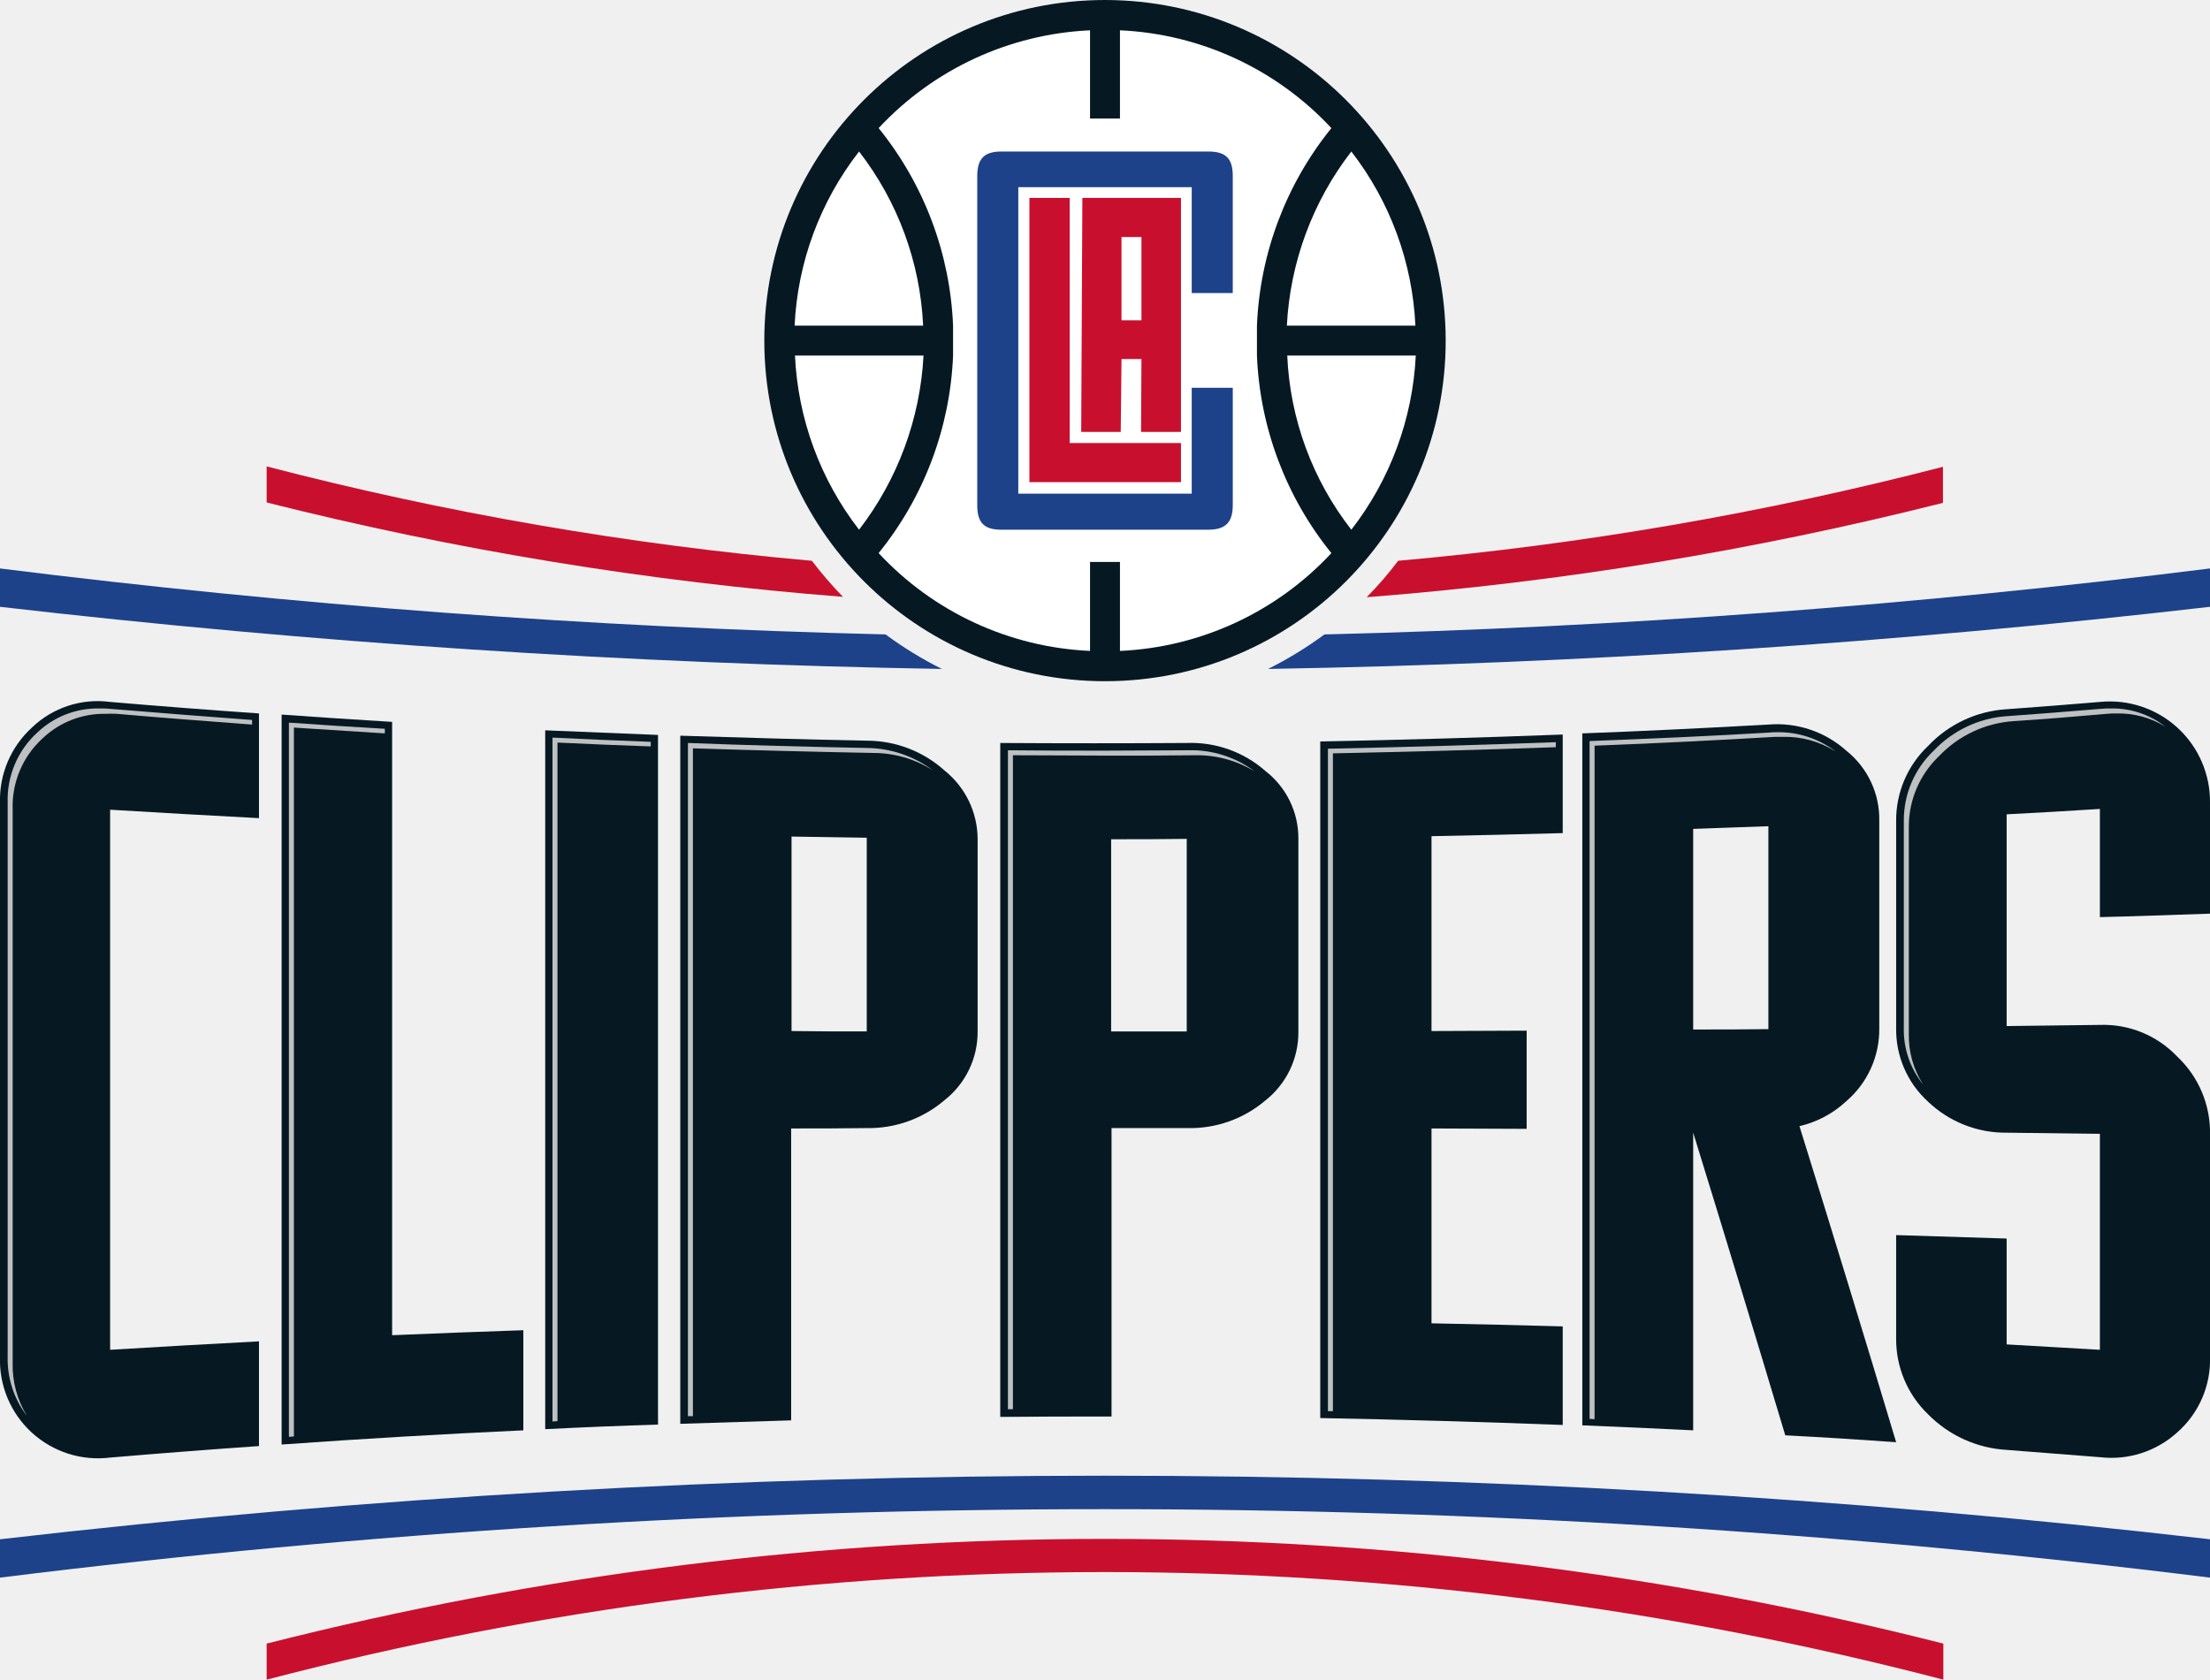
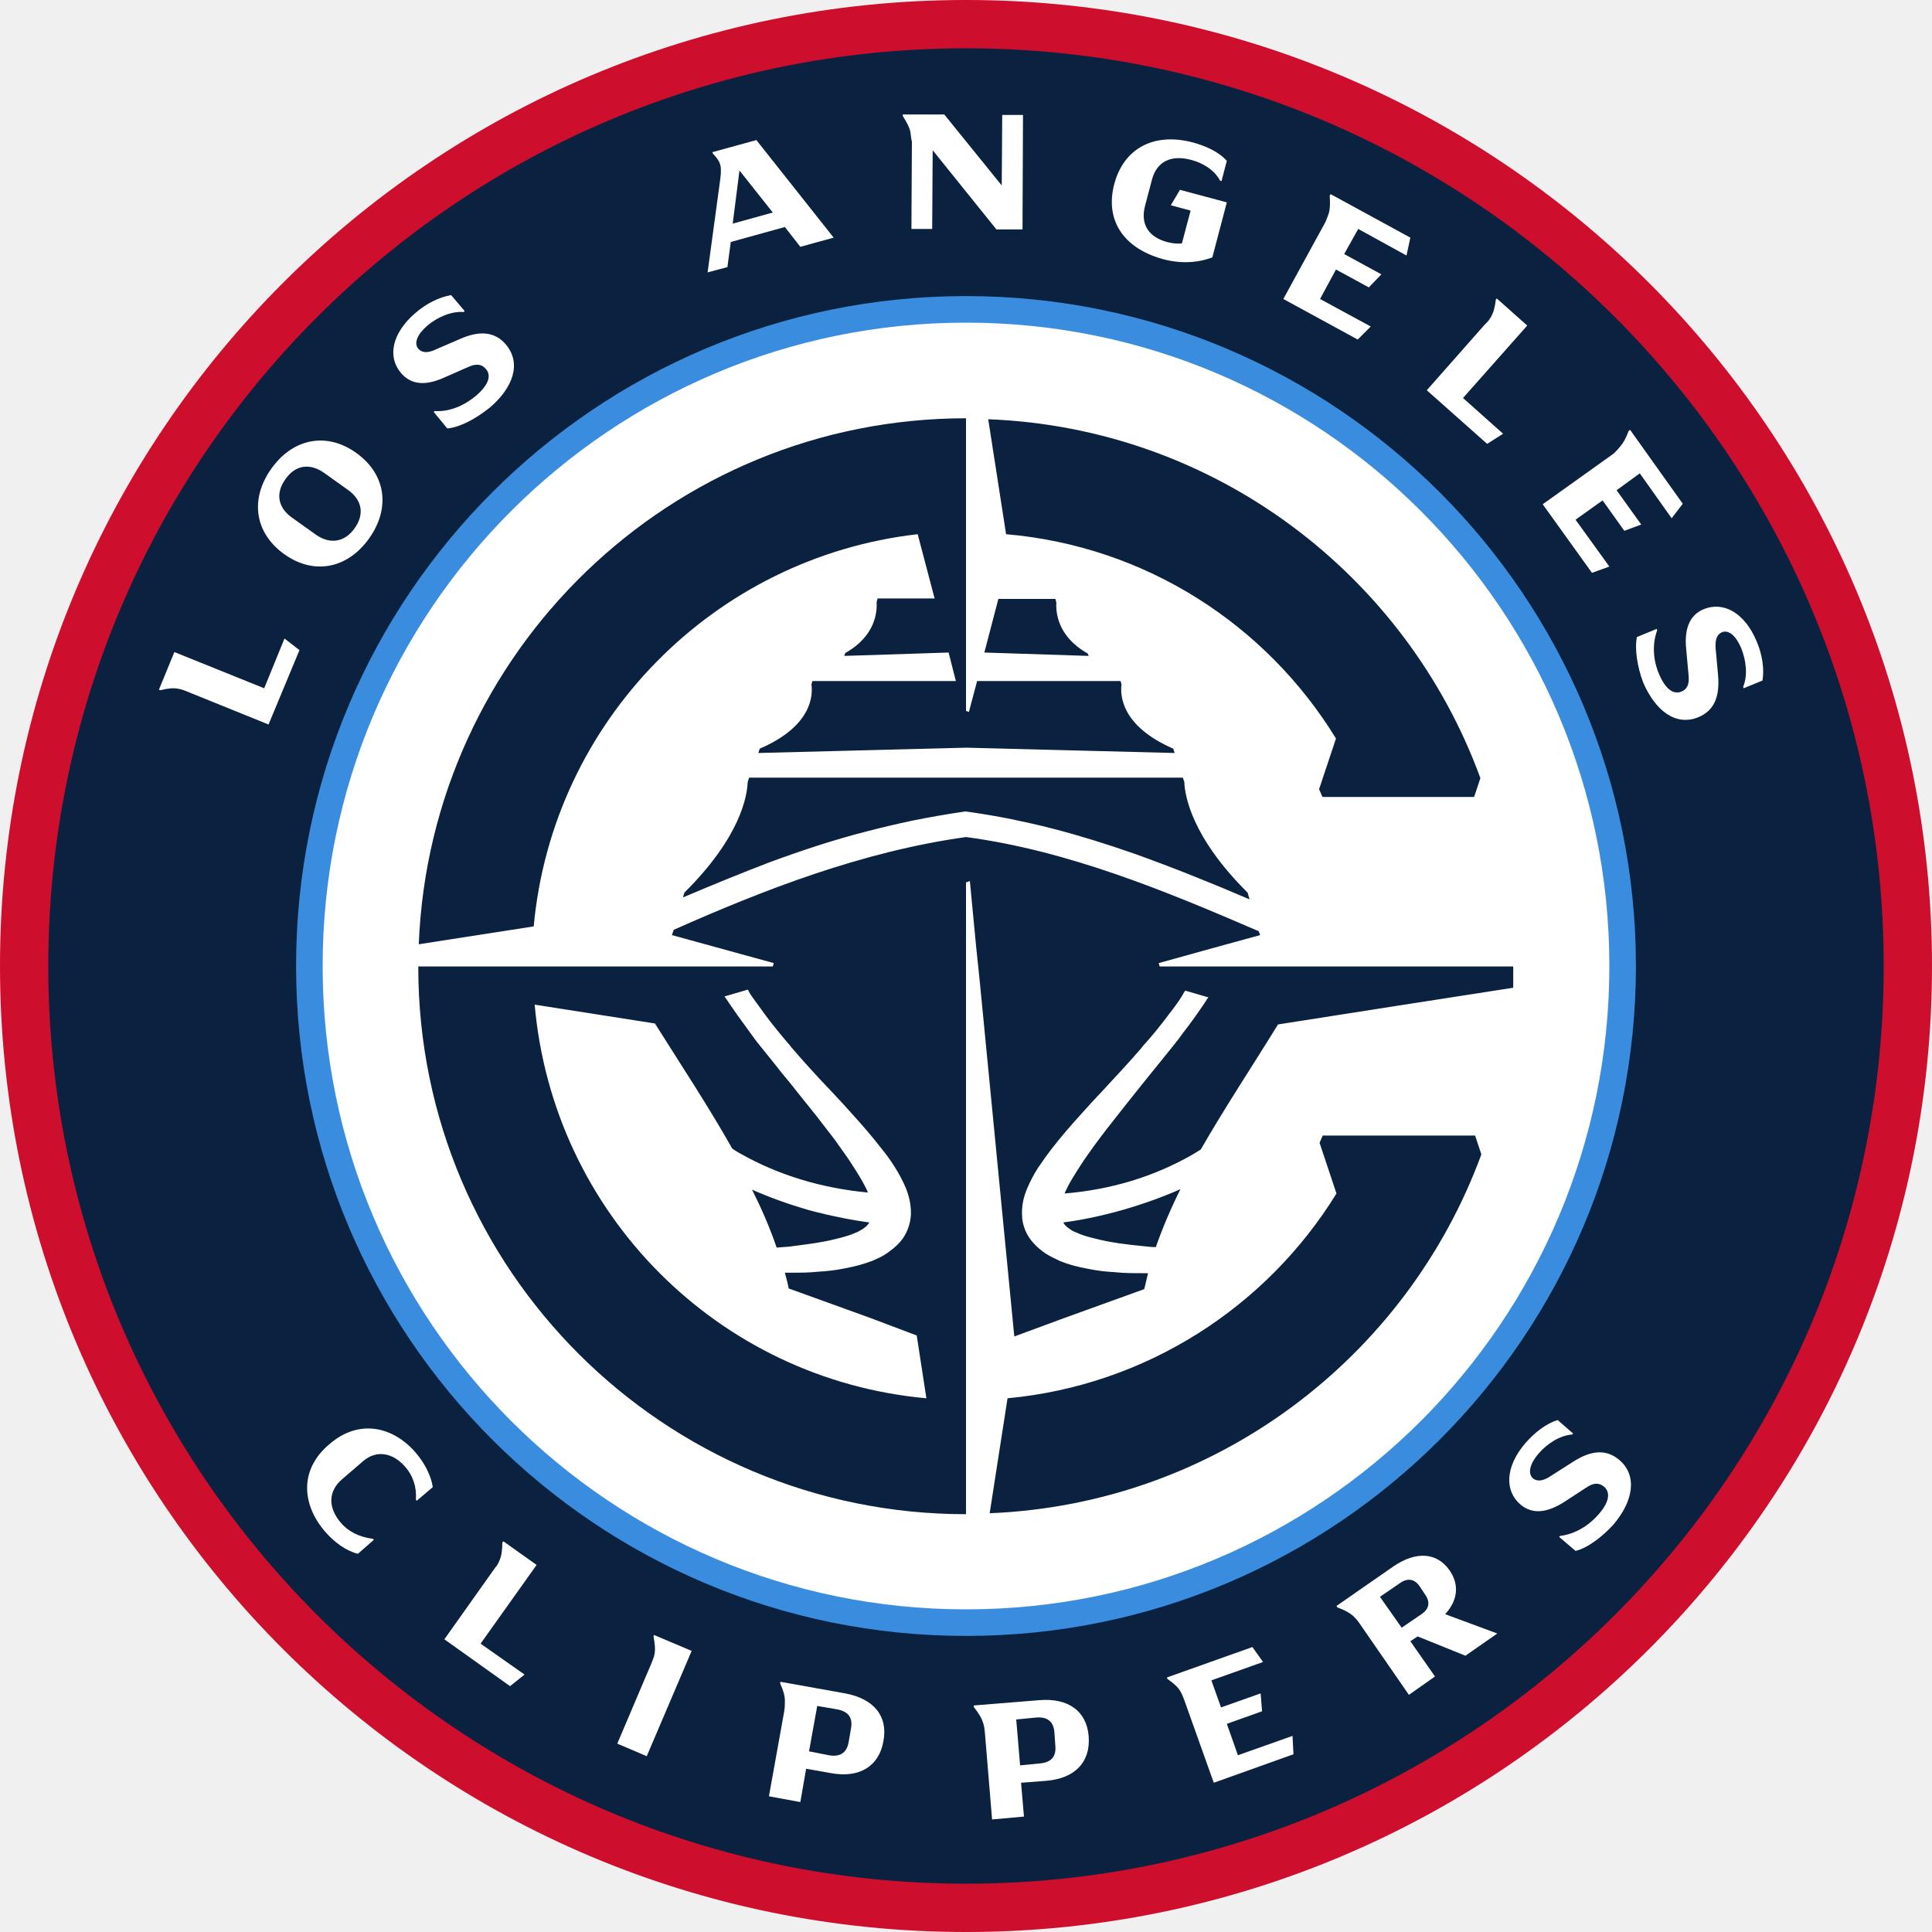
- <svg xmlns="http://www.w3.org/2000/svg" height="215.681" width="283.7" version="1.1" viewBox="0 0 283.7 215.681">
-   <path d="M4.088,93.434A12.574,12.574,0,0,0,0,103.088v71.122a12.592,12.592,0,0,0,14.136,12.954c6.354-.542,12.757-1.034,19.11-1.478v-13.446c-6.354.345-12.757.69-19.11,1.084V103.974c6.354.394,12.757.739,19.11,1.084V91.611c-6.354-.443-12.757-.936-19.11-1.478a12.169,12.169,0,0,0-10.048,3.3" fill="#061922" />
-   <path d="M50.337,92.695c-4.728-.296-9.457-.591-14.185-.936v93.729q15.515-1.108,31.03-1.822V170.811c-5.615.197-11.23.394-16.845.64Z" fill="#061922" />
-   <path d="M69.989,183.518q7.24-.369,14.481-.591V94.37l-14.481-.591Z" fill="#061922" />
-   <path d="M111.264,95.108c-7.979-.148-15.958-.394-23.937-.64v88.361c4.728-.148,9.506-.296,14.234-.443V144.904c3.251,0,6.452,0,9.654-.049a14.951,14.951,0,0,0,10.048-3.595,11.12,11.12,0,0,0,4.236-8.816V107.717a11.309,11.309,0,0,0-4.236-8.767,14.93,14.93,0,0,0-9.998-3.842m0,37.334c-3.251,0-6.452,0-9.654-.049V107.422c3.251.049,6.452.099,9.654.148Z" fill="#061922" />
-   <path d="M237.008,141.407a12.149,12.149,0,0,0,4.236-9.407V105.452a11.244,11.244,0,0,0-4.236-9.063,13.33,13.33,0,0,0-9.998-3.349c-7.979.443-15.909.837-23.888,1.133V183.026c4.728.197,9.506.394,14.234.64v-38.221q5.91,19.135,11.821,38.861c4.728.246,9.457.542,14.234.887-4.137-13.791-8.275-27.286-12.412-40.585a13.23,13.23,0,0,0,6.009-3.201m-19.652-34.97c3.201-.099,6.452-.246,9.654-.345v26.055c-3.201.049-6.452.049-9.654.049Z" fill="#061922" />
-   <path d="M152.341,95.404q-11.969.074-23.937,0v86.538c4.778-.049,9.506-.049,14.284-.049V144.854h9.703a14.913,14.913,0,0,0,10.048-3.546,11.12,11.12,0,0,0,4.236-8.816V107.668a10.908,10.908,0,0,0-4.236-8.669A14.454,14.454,0,0,0,152.341,95.404m0,37.039h-9.703v-24.676c3.251,0,6.452,0,9.703-.049Z" fill="#061922" />
-   <path d="M169.481,182.09c10.392.197,20.736.493,31.128.887V170.319c-5.615-.148-11.23-.296-16.845-.394V144.904c3.201,0,8.964.049,12.215.049V132.344c-3.201,0-8.964.049-12.215.049V107.373c5.615-.099,11.23-.246,16.845-.394V94.32q-15.515.591-31.128.887v86.883" fill="#061922" />
-   <path d="M283.7,117.322V103.088a12.859,12.859,0,0,0-14.136-12.954c-3.99.345-7.979.64-11.969.936a15.114,15.114,0,0,0-10.097,4.728,13.125,13.125,0,0,0-4.088,9.604V131.999a12.525,12.525,0,0,0,4.088,9.457,14.39,14.39,0,0,0,10.097,3.99l11.969.148V173.323c-3.99-.246-7.979-.443-11.969-.69v-13.594l-14.185-.443v13.298a13.374,13.374,0,0,0,4.088,9.703,15.408,15.408,0,0,0,10.097,4.581c3.99.296,7.979.64,11.969.936a12.564,12.564,0,0,0,9.949-3.201A12.391,12.391,0,0,0,283.7,174.16V145.692a13.352,13.352,0,0,0-4.187-9.998,13.054,13.054,0,0,0-9.949-4.088q-5.984.074-11.969.148V104.565c3.99-.197,7.979-.443,11.969-.69v13.889c4.728-.099,9.457-.296,14.136-.443" fill="#061922" />
-   <path d="M14.973,91.661c5.615.493,11.476.936,17.386,1.379v-.591c-6.058-.443-12.215-.936-18.224-1.428a12.003,12.003,0,0,0-1.33-.049,11.235,11.235,0,0,0-8.028,3.103,11.68,11.68,0,0,0-3.793,8.964v71.122a12.023,12.023,0,0,0,2.463,7.634,12.423,12.423,0,0,1-1.822-6.797V103.925a11.795,11.795,0,0,1,3.842-9.112,11.418,11.418,0,0,1,8.176-3.152,11.939,11.939,0,0,1,1.33,0" fill="#bec0c2" />
-   <path d="M49.401,94.173v-.591c-4.088-.246-8.225-.493-12.313-.788v91.71l.64-.049V93.434h.099c3.743.246,7.634.493,11.575.739" fill="#bec0c2" />
-   <path d="M83.534,95.847v-.591c-4.137-.148-8.373-.345-12.609-.542v87.819l.64-.049V95.355h.099c3.891.197,7.881.345,11.87.493" fill="#bec0c2" />
-   <path d="M112.101,96.685a14.291,14.291,0,0,1,7.634,2.216,14.366,14.366,0,0,0-8.472-2.857c-7.634-.148-15.367-.345-22.952-.64v86.44h.64V96.094h.099c7.634.246,15.416.443,23.051.591" fill="#bec0c2" />
-   <path d="M228.832,94.616a12.16,12.16,0,0,1,6.797,1.872,12.023,12.023,0,0,0-7.634-2.463,6.279,6.279,0,0,0-.936.049c-7.536.443-15.269.788-23.001,1.084V182.189l.64.049V95.749h.099c7.782-.296,15.564-.69,23.1-1.133h.936" fill="#bec0c2" />
-   <path d="M142.737,97.029c3.497,0,7.043,0,10.491-.049h.148a14.24,14.24,0,0,1,7.684,2.069,13.559,13.559,0,0,0-8.521-2.709h-.148c-3.497,0-7.043.049-10.491.049-4.088,0-8.324,0-12.51-.049v84.617h.64V96.98h.099c4.187,0,8.422.049,12.609.049" fill="#bec0c2" />
-   <path d="M199.674,95.305c-9.654.345-19.504.64-29.207.837v85.061h.64V96.734h.099c9.407-.197,19.012-.443,28.518-.788v-.64Z" fill="#bec0c2" />
-   <path d="M270.451,91.661a11.131,11.131,0,0,1,1.281-.049,11.495,11.495,0,0,1,6.206,1.675,11.017,11.017,0,0,0-7.043-2.315,10.296,10.296,0,0,0-1.231.049c-3.99.345-7.979.64-11.969.936a14.255,14.255,0,0,0-9.457,4.433,12.312,12.312,0,0,0-3.842,8.964V131.95a11.164,11.164,0,0,0,2.463,7.29,11.606,11.606,0,0,1-1.822-6.452V106.19a12.496,12.496,0,0,1,3.891-9.112,14.545,14.545,0,0,1,9.604-4.482c3.94-.246,7.93-.591,11.919-.936" fill="#bec0c2" />
-   <path d="M0,202.58a1148.733,1148.733,0,0,1,283.7,0v-4.925a1236.444,1236.444,0,0,0-283.7,0v4.925Z" fill="#1d428a" />
-   <path d="M34.231,215.681a426.065,426.065,0,0,1,215.238,0v-4.63a437.396,437.396,0,0,0-215.238,0c0,1.527,0,3.103,0,4.63" fill="#c8102e" />
-   <path d="M113.677,81.465A1138.267,1138.267,0,0,1,0,72.994V77.919c40.092,4.63,80.48,7.29,120.917,7.979a49.084,49.084,0,0,1-7.24-4.433" fill="#1d428a" />
-   <path d="M170.023,81.465a49.084,49.084,0,0,1-7.24,4.433c40.437-.69,80.825-3.349,120.917-7.979V72.994a1138.272,1138.272,0,0,1-113.677,8.472" fill="#1d428a" />
-   <path d="M104.22,72.009A428.341,428.341,0,0,1,34.231,59.892V64.522A443.849,443.849,0,0,0,108.21,76.638a51.805,51.805,0,0,1-3.99-4.63" fill="#c8102e" />
-   <path d="M179.48,72.009a45.058,45.058,0,0,1-4.039,4.679A442.195,442.195,0,0,0,249.42,64.571V59.941a431.108,431.108,0,0,1-69.94,12.067" fill="#c8102e" />
-   <path d="M98.113,43.737A43.737,43.737,0,1,1,141.85,87.474,43.733,43.733,0,0,1,98.113,43.737" fill="#fff" />
-   <path d="M141.85,0a43.737,43.737,0,1,0,43.737,43.737A43.764,43.764,0,0,0,141.85,0m31.621,19.455a39.487,39.487,0,0,1,8.225,22.361H165.196a39.902,39.902,0,0,1,8.275-22.361m-63.192,0a39.487,39.487,0,0,1,8.225,22.361H102.004a39.413,39.413,0,0,1,8.275-22.361m0,48.564A39.487,39.487,0,0,1,102.053,45.658h16.5A40.132,40.132,0,0,1,110.279,68.019m33.492,15.564V72.156h-3.842v11.427a39.46,39.46,0,0,1-27.139-12.56A43.114,43.114,0,0,0,122.346,45.658V41.816a43.114,43.114,0,0,0-9.555-25.366A39.556,39.556,0,0,1,139.929,3.891v11.328h3.842V3.891a39.46,39.46,0,0,1,27.139,12.56,43.114,43.114,0,0,0-9.555,25.366V45.658a43.114,43.114,0,0,0,9.555,25.366,39.46,39.46,0,0,1-27.139,12.56M173.471,68.019A39.136,39.136,0,0,1,165.245,45.658h16.5A39.636,39.636,0,0,1,173.471,68.019" fill="#061922" />
-   <polygon points="132.147 25.415 132.147 61.912 151.602 61.912 151.602 56.888 137.319 56.888 137.319 25.415 132.147 25.415" fill="#c8102e" />
-   <path d="M158.251,37.63V22.607c0-2.266-.887-3.152-3.152-3.152H128.552c-2.216,0-3.103.936-3.103,3.152V64.867c0,2.266.887,3.152,3.103,3.152h26.548c2.216,0,3.152-.936,3.152-3.152V49.795h-5.27v13.594H130.719V24.036h22.263v13.594h5.27Z" fill="#1d428a" />
-   <path d="M151.602,55.459V25.415H138.944l-.148,30.045h5.073l.099-9.358h2.561l-.049,9.358Zm-5.073-14.333H143.968v-10.688h2.561Z" fill="#c8102e" />
+ <svg xmlns="http://www.w3.org/2000/svg" version="1.1" id="Layer_1" height="316" width="316" viewBox="0 0 400 400" style="enable-background:new 0 0 400 400;" xml:space="preserve">
+   <style type="text/css">
+ 	.st0{fill:#CE0E2D;}
+ 	.st1{fill:#0A2240;}
+ 	.st2{fill:#3A8DDE;}
+ 	.st3{fill:#FFFFFF;}
+ </style>
+   <g>
+     <g>
+       <g id="XMLID_00000112615531847960329120000002242714481339554209_">
+         <g>
+           <g>
+             <g>
+               <circle class="st0" cx="200" cy="200" r="200" />
+             </g>
+             <g>
+               <circle class="st1" cx="200" cy="200" r="190" />
+             </g>
+             <g>
+               <circle class="st2" cx="200" cy="200" r="138.7" />
+             </g>
+             <g>
+               <circle class="st3" cx="200" cy="200" r="133.2" />
+             </g>
+             <g>
+               <g>
+                 <path class="st3" d="M68.2,299c6.1-5.3,13.2-3.7,17.9,1.8c1.9,2.2,3.2,4.9,3.5,7.1l-3.3,2.8l-0.2-0.2c0.2-2.6-0.6-5-2.2-6.8         c-2.5-2.9-5.9-3.6-8.7-1.2l-4.3,3.7c-3,2.5-3,5.9-0.4,9c1.6,1.9,3.8,3,6.7,3.4l0.2,0.2l-3.3,2.9c-2.4-0.6-4.8-2.3-6.8-4.6         C62.4,311.4,62,304.2,68.2,299z" />
+                 <path class="st3" d="M103.4,323.1c0.4-0.9,0.6-2,0.6-3.7l0.2-0.3l6.9,4.9l-11.6,16.3l9.1,6.4l-3,2.4l-13.6-9.7l10.5-14.8         C102.9,324.2,103.2,323.6,103.4,323.1z" />
+                 <path class="st3" d="M135.5,342.5c0.2-1,0.1-2.1-0.2-3.7l0.1-0.3l7.8,3.3l-9.3,21.8l-6.1-2.6l7.1-16.7         C135.2,343.6,135.4,343,135.5,342.5z" />
+                 <path class="st3" d="M162.5,352.1c0-1-0.3-2.1-1-3.6l0.1-0.3l13.4,2.4c5.9,1.1,8.9,4.7,7.9,9.9c-0.9,5.2-5,7.7-10.9,6.6         l-5.1-0.9l-1.2,6.9l-6.5-1.2l3.2-17.8C162.5,353.3,162.5,352.7,162.5,352.1z M171.6,363.4c2.2,0.4,3.7-0.4,4.1-2.7l0.5-2.9         c0.4-2.3-0.7-3.5-2.9-3.9l-4.1-0.7l-1.7,9.4L171.6,363.4z" />
+                 <path class="st3" d="M203.5,356.6c-0.3-1-0.9-1.9-1.9-3.2l0-0.3l13.6-1.1c6-0.5,9.8,2.3,10.2,7.5c0.4,5.3-2.8,8.7-8.8,9.2         l-5.2,0.4l0.6,7l-6.6,0.6l-1.5-18.1C203.8,357.7,203.7,357.1,203.5,356.6z M215.3,365.1c2.2-0.2,3.4-1.3,3.2-3.6l-0.2-2.9         c-0.2-2.3-1.6-3.2-3.8-3l-4.1,0.4l0.8,9.5L215.3,365.1z" />
+                 <path class="st3" d="M244.4,350.2c-0.5-0.9-1.3-1.6-2.7-2.6l-0.1-0.3l17.7-6.3l2.2,3.1l-10.7,3.8l2,5.6l8.2-2.9l0.3,3.7         l-7.3,2.6l2.3,6.5l11.3-4l0.2,3.8l-16.5,5.9l-6.1-17.1C244.9,351.2,244.7,350.7,244.4,350.2z" />
+                 <path class="st3" d="M280.2,334.6c-0.8-0.7-1.7-1.2-3.3-1.8l-0.2-0.3l11.8-8.2c4.7-3.2,9-2.9,11.6,0.8c2.1,3,1.7,6.3-0.9,9.1         l10.8,4l-6.6,4.6l-9.9-4l-1.5,1l5.1,7.3l-5.4,3.8l-10.3-14.9C281,335.4,280.6,335,280.2,334.6z M294.3,334.2         c1.5-1,1.9-2.4,0.8-4l-1.2-1.8c-1.1-1.6-2.6-1.7-4.1-0.6l-4.1,2.8l4.5,6.4L294.3,334.2z" />
+                 <path class="st3" d="M326.2,321.1l-3.4-2.9l0.2-0.2c3.2-0.4,6-2.2,8-4.5c2-2.3,2.6-4.4,1.1-5.7c-1-0.8-2.1-0.9-3.7,0.2         l-4.6,3c-3.5,2.2-6.5,2.6-9,0.5c-3.3-2.8-3.2-7.8,1-12.7c2-2.3,4.4-4.1,6.7-4.8l3.2,2.8l-0.2,0.2c-2.6,0.2-5.2,1.9-7,4         c-1.7,2-2.3,4-1.1,5.1c0.9,0.7,2.1,0.5,3.5-0.4l4.7-3c3.7-2.4,6.9-2.8,9.7-0.4c3.8,3.3,2.8,8.6-1.3,13.4         C331.7,318.2,328.7,320.5,326.2,321.1z" />
+               </g>
+             </g>
+             <g>
+               <g>
+                 <path class="st3" d="M36.9,142.6c-1-0.2-2.1-0.1-3.7,0.3l-0.3-0.1l3.2-7.8l18.6,7.5l4.2-10.3l3.1,2.4L55.6,150l-16.8-6.8         C38.1,142.9,37.5,142.7,36.9,142.6z" />
+                 <path class="st3" d="M58.8,114.7c-6.1-4.4-7.1-11.4-2.6-17.7s11.5-7.6,17.6-3.2c6.1,4.4,7.1,11.4,2.6,17.7         S64.9,119.1,58.8,114.7z M73.4,109.4c2.1-2.9,1.6-5.9-1.4-8l-4.9-3.5c-3-2.1-6-1.6-8,1.3c-2.1,2.9-1.6,5.9,1.4,8l4.9,3.5         C68.4,112.8,71.4,112.2,73.4,109.4z" />
+                 <path class="st3" d="M92.6,88.7l-2.8-3.4l0.2-0.2c3.2,0.2,6.2-1.2,8.6-3.2c2.3-2,3.3-4,2-5.5c-0.8-1-2-1.2-3.7-0.4l-5,2.2         c-3.8,1.7-6.8,1.5-8.9-1c-2.8-3.3-1.9-8.2,3-12.4c2.3-2,5-3.3,7.4-3.7l2.8,3.3l-0.2,0.2c-2.6-0.2-5.5,1.1-7.5,2.8         c-2,1.7-2.9,3.6-1.9,4.8c0.8,0.9,2,0.9,3.5,0.2l5.1-2.2c4-1.8,7.3-1.6,9.6,1.2c3.2,3.9,1.4,8.9-3.4,13         C98.5,86.7,95.2,88.5,92.6,88.7z" />
+                 <path class="st3" d="M147.6,31.8l-0.1-0.3l9.1-2.5l16,20.2l-6.9,1.9l-3.2-4.1l-11.2,3.1l-0.7,5.2l-4.1,1.1L149,38         C149.5,34.5,149.4,33.7,147.6,31.8z M160,44l-6.9-8.7l-1.4,11L160,44z" />
+                 <path class="st3" d="M188.5,27.4c-0.2-1-0.7-2-1.6-3.4l0-0.3l8.6,0l11.9,14.7l0.1-14.6l4.3,0l-0.1,23.7l-5.4,0l-13.2-16.4         l-0.1,16.3l-4.3,0l0.1-18.1C188.6,28.6,188.6,28,188.5,27.4z" />
+                 <path class="st3" d="M230.7,38.1c1.9-7.2,8-10.8,16.3-8.6c2.5,0.7,5.2,1.8,7,3.8l-1.1,4.2l-0.3-0.1c-1.2-2.3-3.7-3.7-6-4.3         c-4.1-1.1-7.1,0.3-8.1,4.1l-1.4,5.3c-1.1,4,0.8,6.6,4.5,7.6c1.1,0.3,2.2,0.4,3.1,0.3l1.8-6.8l-4.1-1.1l1.9-3.2l9.7,2.6         l-3,11.4c-3.3,1.2-6.8,1.3-10.4,0.3C232.2,51.2,228.8,45.2,230.7,38.1z" />
+                 <path class="st3" d="M275.1,44.2c0.3-1,0.3-2.1,0.2-3.7l0.2-0.3l16.5,9l-0.8,3.7l-10-5.5l-2.9,5.2l7.7,4.2l-2.6,2.7l-6.8-3.7         l-3.3,6.1l10.5,5.7l-2.7,2.7l-15.4-8.4l8.7-15.9C274.7,45.3,274.9,44.8,275.1,44.2z" />
+                 <path class="st3" d="M308.7,65.6c0.5-0.9,0.8-1.9,1-3.6l0.2-0.2l6.3,5.6l-13.3,15l8.3,7.4l-3.3,2.1l-12.5-11.1l12-13.6         C308.1,66.6,308.4,66.1,308.7,65.6z" />
+                 <path class="st3" d="M335.4,92.5c0.7-0.8,1.2-1.7,1.8-3.3l0.3-0.2l10.9,15.3l-2.3,3l-6.6-9.3l-4.8,3.5l5.1,7.1l-3.5,1.3         l-4.5-6.3l-5.6,4l7,9.7l-3.6,1.3l-10.2-14.2l14.7-10.5C334.6,93.4,335,93,335.4,92.5z" />
+                 <path class="st3" d="M338.9,131.9l4.1-1.7l0.1,0.3c-1.1,3-0.8,6.3,0.4,9.1c1.2,2.8,2.8,4.3,4.6,3.6c1.2-0.5,1.7-1.5,1.5-3.4         l-0.5-5.5c-0.4-4.1,0.7-7,3.7-8.2c4-1.6,8.4,0.7,10.9,6.7c1.2,2.8,1.6,5.8,1.2,8.1l-3.9,1.6l-0.1-0.3c1-2.4,0.6-5.5-0.4-8         c-1-2.4-2.5-3.9-4-3.3c-1.1,0.5-1.4,1.6-1.3,3.3l0.5,5.5c0.4,4.4-0.7,7.4-4.1,8.8c-4.7,1.9-8.9-1.4-11.4-7.2         C339,138.1,338.4,134.4,338.9,131.9z" />
+               </g>
+             </g>
+           </g>
+         </g>
+       </g>
+     </g>
+     <g>
+       <path class="st1" d="M110.5,191.8l-23.8,3.7c2.4-60.5,52.2-108.9,113.3-108.9l0,0v0.6V124h0v11l0,0v6h0v6.2l0.6,0.2l1.7-6.4h29.7    l0.2,0.7c-0.3,2.2-0.1,8.6,10.7,13.3l0.3,0.9l-43.1-1.1l-43.1,1.1l0.3-0.9c10.9-4.7,11-11.1,10.7-13.3l0.2-0.7h29.7l-1.5-5.9    l-21.6,0.7l0.2-0.6c6.4-3.6,6.6-8.7,6.5-10.6l0.2-0.7h11.8l-3.5-13.3C147.8,115.4,114.4,149.3,110.5,191.8z M276.6,152.9    l-3.5,10.5l0.7,1.6h31.4l1.3-3.9c-15.4-42.1-55-72.5-101.9-74.3l3.7,23.8C237.3,113.1,262.2,129.4,276.6,152.9z M273.9,235    l-0.7,1.6l3.5,10.5c-14.4,23.4-39.3,39.7-68.1,42.4l-3.7,23.8c46.9-1.9,86.4-32.3,101.8-74.3l-1.3-3.9H273.9z M245.2,161.9    l-0.3-0.9h-44.9h-44.9l-0.3,0.9c-0.1,2.7-1.3,11.2-13.1,22.9l-0.3,1c6.6-2.8,12.5-5.2,18-7.3c6.8-2.5,13.2-4.6,19.4-6.2    c3.4-0.9,6.8-1.7,10.1-2.4c3.5-0.7,6.9-1.3,10.3-1.8l0.7-0.1l0.7,0.1c2.9,0.4,5.8,0.9,8.8,1.5c2.8,0.6,5.7,1.2,8.7,2    c5.4,1.4,10.9,3.1,16.9,5.2c8.1,2.9,16,6.1,23.7,9.4l-0.4-1.4C246.6,173.2,245.3,164.6,245.2,161.9z M225.2,135.3    c-6.4-3.6-6.6-8.7-6.5-10.6l-0.2-0.7h-11.8l-2.9,11.1l21.6,0.7L225.2,135.3z M220.1,253.1c0.1,0.1,0.2,0.2,0.3,0.4l0,0l0,0    c0.2,0.3,0.6,0.6,1,0.9c0.4,0.3,0.9,0.6,1.5,0.8l0,0l0,0c1,0.5,2.4,0.9,4.1,1.3c3.1,0.8,6.6,1.2,9.7,1.5c0.9,0.1,1.7,0.2,2.6,0.2    c1.4-4,3.1-8,5.1-12c-3.6,1.6-7.5,3-11.6,4.2C227.6,251.9,223.2,252.7,220.1,253.1z M173.1,256.5c1.7-0.4,3-0.8,4.1-1.3l0,0    c0.6-0.2,1.1-0.6,1.5-0.8c0.4-0.3,0.8-0.6,1-0.9l0,0l0,0c0.1-0.1,0.2-0.3,0.3-0.4c-3-0.4-7.5-1.2-12.7-2.6    c-4.1-1.2-8-2.6-11.6-4.2c2,4,3.7,7.9,5.1,12c0.9-0.1,1.7-0.1,2.6-0.2C166.4,257.7,170,257.3,173.1,256.5z M313.3,200L313.3,200    v4.5l-23.8,3.7l-24.9,3.9c-5.3,8.6-11,17.2-16,25.9c-0.6,0.4-1.2,0.7-1.8,1.1c-7.9,4.5-16.7,7.2-26.4,8c0.9-2.1,2.2-4.1,3.5-6.1    c0.7-1.1,1.5-2.2,2.5-3.6c0.8-1.1,1.7-2.3,2.7-3.6c2.5-3.2,5.1-6.5,7.6-9.6c1.2-1.5,2.5-3.1,3.8-4.7l2.9-3.6    c0.1-0.2,0.2-0.3,0.4-0.5c0.8-1.1,1.6-2.2,2.4-3.2c0.9-1.2,1.8-2.5,2.7-3.8c0.3-0.4,0.5-0.8,0.8-1.2c0.1-0.2,0.3-0.5,0.5-0.7l0,0    c0,0,0,0,0,0l-4.8-1.4c0,0,0,0.1-0.1,0.1c-0.2,0.4-0.5,0.8-0.7,1.2c-0.7,1.1-1.5,2.2-2.6,3.6c-1.4,1.9-3.3,4.3-5.4,6.6    c-0.1,0.1-0.2,0.3-0.3,0.4l0,0c-2.5,2.9-5.3,5.9-7.9,8.7c-1.5,1.6-3.1,3.3-4.6,5c-1.9,2.1-4.1,4.6-6.1,7.2c-1,1.3-1.9,2.6-2.8,3.9    c-0.7,1.1-1.6,2.7-2.3,4.4c-0.5,1.2-1.1,3.1-1,5.3c0,2.1,0.9,4.3,2.4,5.9c0.8,0.9,1.7,1.6,2.6,2.2l0,0l0,0c1,0.6,2,1.1,2.9,1.5    c1.7,0.7,3.6,1.2,5.8,1.6c1.9,0.4,3.8,0.6,5.6,0.7c1.9,0.2,3.9,0.2,5.5,0.2c0.1,0,0.2,0,0.2,0c0.4,0,0.7,0,1.1,0    c-0.3,1.1-0.5,2.2-0.8,3.3l0,0l0,0c0,0,0,0,0,0c0,0,0,0,0,0l-16.6,6l-10.3,3.8l-7.2-74l-0.7-6.7l-1.3-13.6l-0.8,0.3l0,13.3l0,3.9    l0,1.8l0,81.1l0,0v30.1v0.6c-62.6,0-113.4-50.7-113.4-113.3l0,0l0-0.1h25h41.8h6.6l0.2-0.7l-10.9-3l-10.2-2.8l0.4-1.1    c18.7-8.3,39-16.2,60.5-19.2c21.1,2.8,41.4,11.2,60.6,19.5l0.3,0.8l-10.2,2.8l-10.8,3l0.2,0.7h6.6h41.8H313.3z M191.8,289.5l-2-13    l-9.8-3.7l-16.6-6c0,0,0,0-0.1,0c0,0,0,0,0,0l0,0l0,0c-0.2-1.1-0.5-2.2-0.8-3.3c0.4,0,0.7,0,1.1,0c0.1,0,0.2,0,0.2,0    c1.7,0,3.6,0,5.5-0.2c1.8-0.1,3.7-0.3,5.6-0.7c2.2-0.4,4-0.9,5.8-1.6c0.9-0.4,1.9-0.8,2.9-1.5l0,0l0,0c0.8-0.6,1.8-1.3,2.6-2.2    c1.5-1.6,2.3-3.8,2.4-5.9c0-1,0-2.7-1-5.3c-0.7-1.7-1.6-3.3-2.3-4.4c-0.8-1.3-1.8-2.7-2.8-3.9c-2-2.6-4.2-5.1-6.1-7.2    c-1.5-1.7-3.1-3.4-4.6-5c-2.7-2.8-5.4-5.8-7.9-8.7l0,0c-0.1-0.1-0.2-0.2-0.3-0.4c-2.1-2.4-4-4.8-5.4-6.7c-1-1.4-1.8-2.5-2.6-3.6    c-0.3-0.4-0.5-0.8-0.7-1.2c0,0,0-0.1-0.1-0.1l-4.8,1.4c0,0,0,0,0,0l0,0c0.2,0.2,0.3,0.5,0.5,0.7c0.3,0.4,0.5,0.8,0.8,1.2    c0.9,1.3,1.8,2.6,2.7,3.8c0.8,1.1,1.6,2.2,2.4,3.3c0.1,0.1,0.2,0.3,0.3,0.4l2.9,3.6c1.3,1.6,2.5,3.2,3.8,4.7    c2.5,3.2,5.2,6.4,7.6,9.6c1,1.3,1.9,2.4,2.7,3.6c1,1.4,1.8,2.5,2.5,3.6c1.3,2,2.6,4,3.5,6.1c-9.6-0.9-18.5-3.6-26.3-8    c-0.6-0.3-1.2-0.7-1.8-1.1c-4.9-8.7-10.6-17.3-16-25.9l-24.9-3.9C114.5,251.3,148.7,285.6,191.8,289.5z M200.1,282.7L200.1,282.7    L200.1,282.7L200.1,282.7z" />
+     </g>
+   </g>
</svg>
